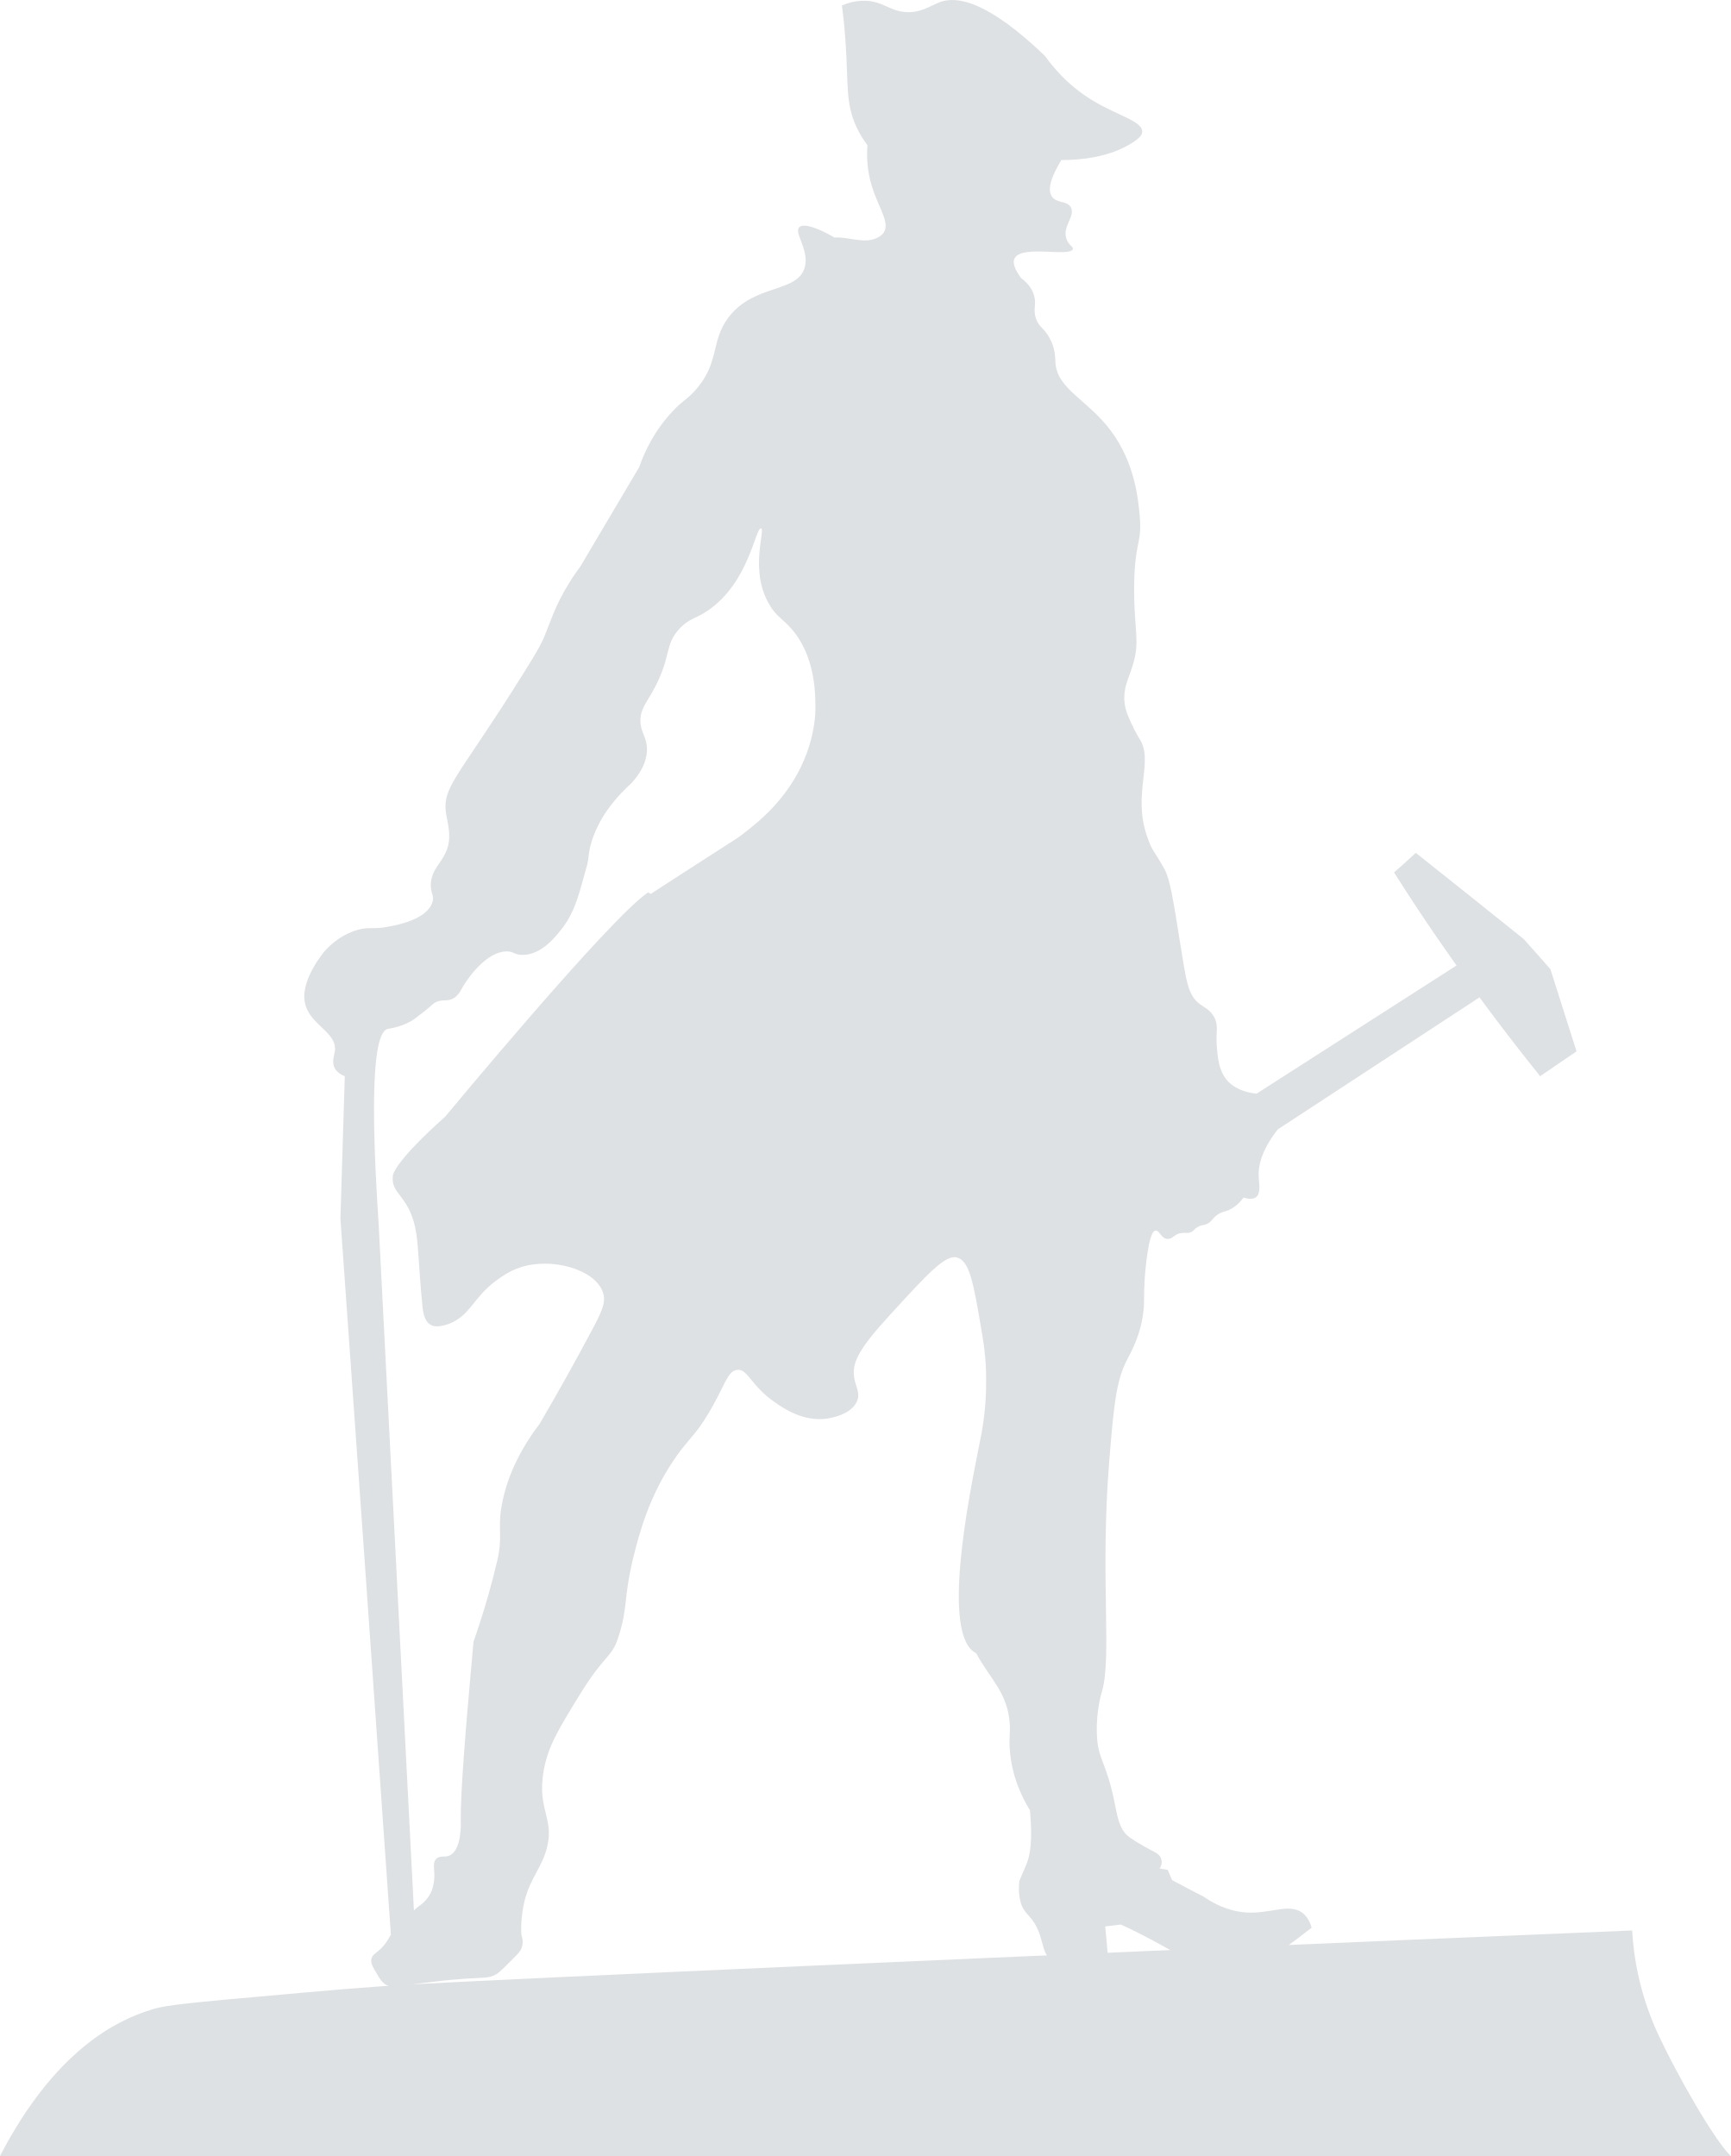
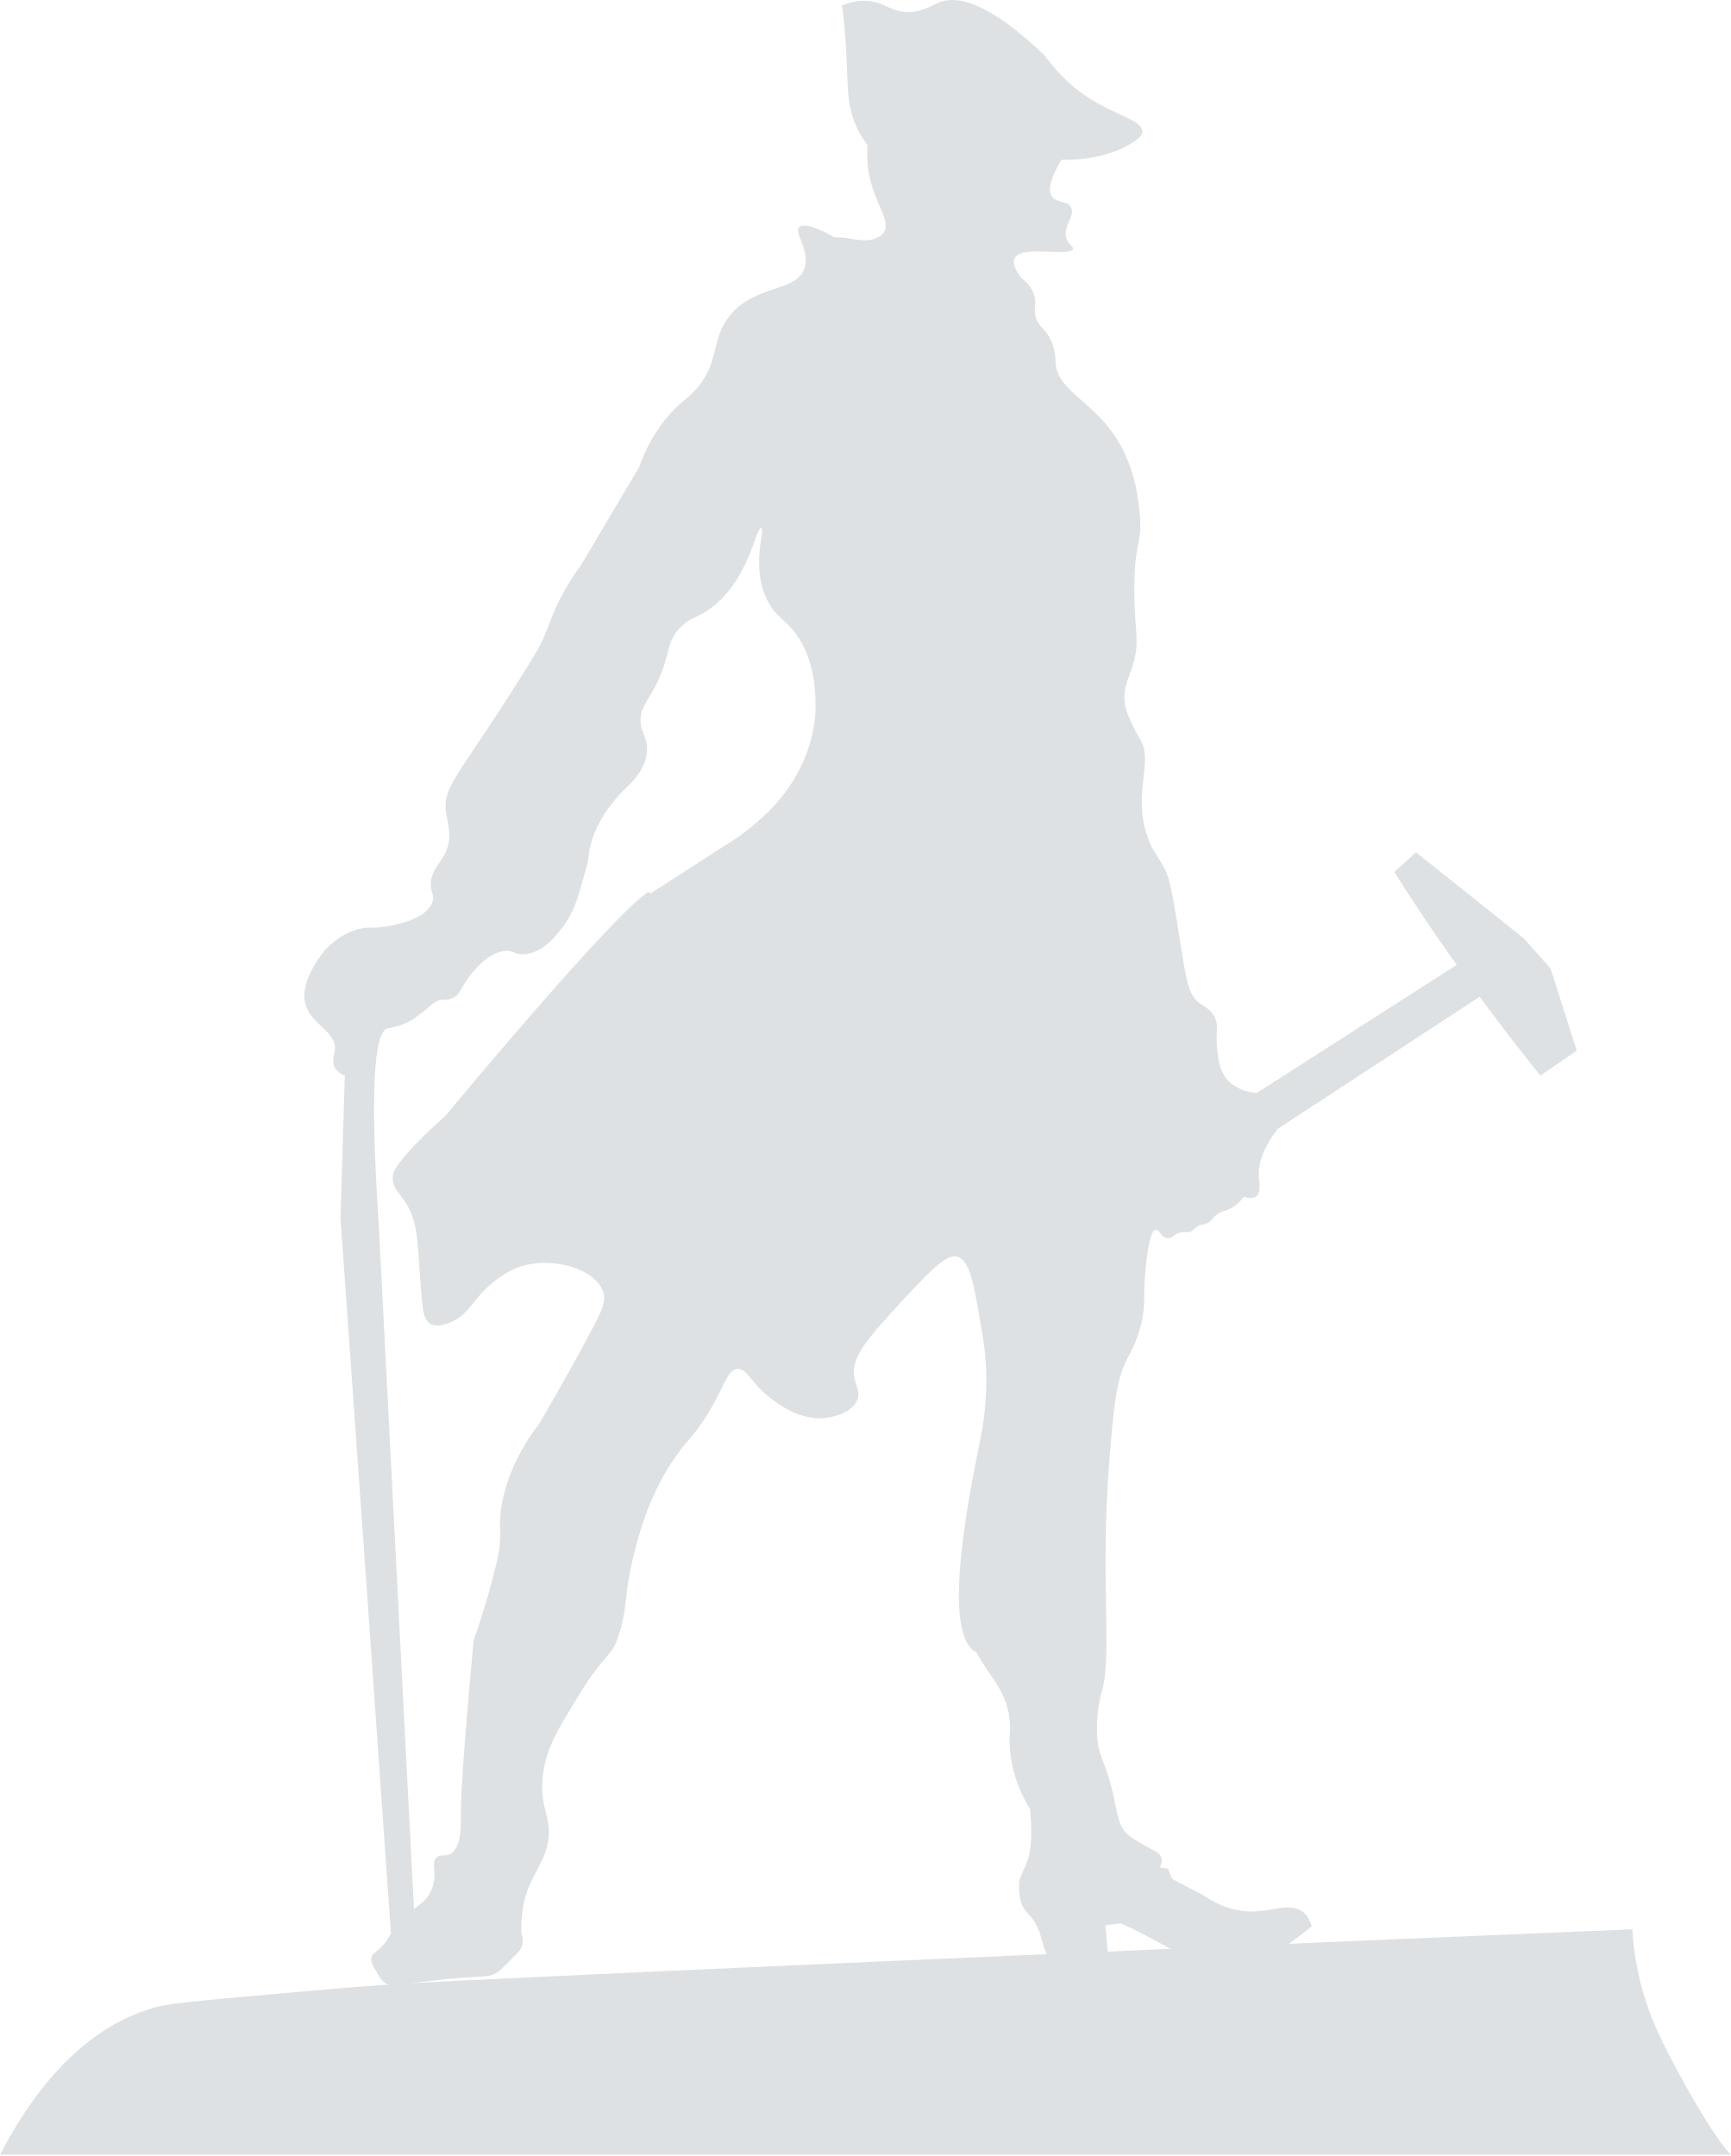
- <svg xmlns="http://www.w3.org/2000/svg" width="598" height="745" viewBox="0 0 598 745" fill="none">
+ <svg xmlns="http://www.w3.org/2000/svg" width="578" height="720" viewBox="0 0 578 720" fill="none">
  <g opacity="0.15">
-     <path d="M224.826 308.89C224.826 308.89 230.841 305.02 238.79 299.86C239.864 299.215 240.401 298.785 240.616 298.677C255.332 289.218 255.117 289.433 256.299 288.465C262.1 284.058 272.089 276.103 277.783 262.666C280.468 256.431 281.327 250.842 281.649 247.294C282.401 231.815 278.212 223.107 274.023 217.948C270.585 213.755 268.222 213.218 265.644 208.595C258.877 196.771 264.57 183.011 262.959 182.581C261.025 182.044 258.877 201.286 244.59 210.96C240.186 213.97 238.145 213.648 234.815 217.195C229.552 222.892 232.023 226.547 226.222 237.62C223.214 243.209 221.281 244.929 221.281 249.014C221.281 252.991 223.322 254.389 223.537 258.366C223.644 261.269 222.892 265.354 218.273 270.513C208.713 279.221 205.276 287.068 203.879 292.765C203.127 296.205 203.557 296.85 202.375 300.612C200.334 307.6 199.153 314.157 194.534 320.392C192.385 323.187 187.337 329.959 180.569 329.959C177.454 329.959 177.454 328.561 174.661 328.776C168.431 329.099 162.523 336.624 159.945 340.924C159.086 342.428 158.334 344.148 156.401 345.116C154.252 346.191 152.856 345.116 150.385 346.406C149.418 346.943 149.526 347.158 146.948 349.201C146.948 349.201 145.229 350.598 143.296 351.996C139.536 354.791 134.809 355.328 133.95 355.543C130.19 356.51 127.29 369.625 130.835 423.051C134.917 502.491 138.999 581.93 143.081 661.37C140.395 664.165 137.817 666.853 135.132 669.647C129.331 586.768 123.531 503.996 117.623 421.116L119.127 371.882C117.945 371.452 116.548 370.593 115.689 369.195C114.508 367.045 115.474 364.895 115.689 363.283C116.656 356.511 106.559 354.146 105.27 346.083C103.981 338.129 112.252 328.561 112.252 328.561C114.615 325.982 118.375 322.757 123.745 321.252C127.827 320.177 129.009 321.252 134.273 320.177C136.743 319.747 147.592 317.812 149.418 311.685C150.17 309.212 148.559 308.675 148.881 304.912C149.418 300.182 152.319 298.462 154.037 294.485C156.401 289.218 154.574 284.595 154.037 280.511C153.071 272.126 157.904 268.793 176.917 238.909C183.255 228.912 186.477 223.752 187.874 220.42C190.13 215.153 191.741 209.24 196.682 201.393C198.186 198.921 199.582 196.986 200.549 195.696L220.851 161.405C222.677 156.137 226.115 148.72 232.56 141.948C235.89 138.4 236.856 138.4 239.649 135.498C248.995 125.501 245.235 118.298 251.68 109.699C260.596 97.874 275.742 101.422 278.105 92.177C279.609 86.05 274.023 80.245 276.279 78.417C278.857 76.375 288.309 82.072 288.309 82.072C293.143 81.75 298.514 84.33 302.811 82.287C303.992 81.75 304.637 81.32 305.281 80.46C307.645 77.02 303.563 71.86 301.307 64.55C300.233 61.218 299.266 56.381 299.695 50.146C298.729 48.856 297.225 46.706 295.936 43.911C292.069 35.526 293.143 29.076 292.176 14.887C291.962 11.877 291.639 7.362 290.887 1.88C292.714 1.127 295.506 0.16 298.836 0.267C304.852 0.375 307.215 3.6 312.478 4.137C318.064 4.675 321.609 1.88 324.832 0.697C330.847 -1.452 341.374 0.482 361.031 19.294C366.509 26.927 372.095 31.226 376.07 33.806C385.307 39.826 394.76 41.654 394.653 45.523C394.653 46.813 393.471 47.781 391.645 49.071C383.482 54.446 373.277 55.306 366.724 55.306C361.998 63.045 362.32 66.378 363.502 67.99C365.22 70.355 368.873 69.28 370.054 71.752C371.558 74.87 366.832 78.417 368.55 82.717C369.302 84.867 370.914 85.19 370.699 86.05C369.839 88.952 353.19 84.545 350.612 89.167C349.537 90.994 351.149 93.789 352.76 96.047C354.371 97.229 356.412 99.164 357.272 102.067C358.238 105.291 356.842 106.689 357.916 110.021C358.99 113.139 360.816 113.354 362.642 116.794C364.683 120.448 364.576 123.781 364.683 125.608C365.435 134.53 375.855 138.185 383.804 148.827C392.182 160.007 393.256 172.584 393.793 178.281C394.653 188.279 391.967 186.666 391.86 203.328C391.86 218.593 394.008 221.495 391.323 230.095C389.819 234.825 388.1 237.619 388.53 242.564C388.637 243.962 388.96 245.144 389.282 246.112C391.108 250.949 393.149 254.389 393.686 255.249C398.842 263.096 391.216 273.953 396.264 288.788C398.198 294.485 398.305 293.088 402.387 300.397C404.213 303.73 405.395 310.932 407.65 325.229C409.906 339.096 410.336 343.718 414.525 346.943C416.136 348.126 418.07 348.878 419.466 351.351C421.185 354.468 420.003 356.511 420.433 361.778C420.755 365.433 421.078 369.84 423.871 373.172C424.73 374.247 427.63 377.257 434.183 377.902C457.6 362.853 481.017 347.911 504.434 332.861C507.119 336.516 509.912 340.064 512.597 343.718C488.858 359.198 465.226 374.785 441.487 390.264C435.472 398.004 434.612 403.486 434.935 407.249C435.042 408.969 435.686 412.409 433.968 413.699C432.786 414.559 430.96 414.236 429.671 413.806C427.845 416.279 426.019 417.461 424.622 418.106C422.904 418.858 422.152 418.643 420.54 419.826C418.714 421.116 418.822 422.083 416.996 422.943C415.599 423.588 415.17 423.158 413.773 424.018C412.484 424.771 412.484 425.416 411.303 425.846C410.121 426.276 409.691 425.846 408.295 426.061C405.609 426.383 405.287 428.211 403.461 428.103C401.205 428.103 400.668 425.093 399.272 425.201C396.586 425.416 395.62 441.003 395.512 441.755C395.082 449.065 395.512 449.925 394.975 453.902C393.901 461.857 390.786 467.232 389.282 470.134C385.522 477.444 384.771 486.689 383.267 504.748C380.044 544.844 384.233 572.256 380.796 584.295C380.474 585.263 378.755 591.39 378.97 598.7C379.185 608.375 382.192 607.945 385.307 623.854C386.382 629.551 387.348 632.776 390.356 634.926C393.579 637.184 397.553 639.226 397.553 639.226C399.164 640.086 400.776 640.731 401.205 642.343C401.635 643.633 401.205 644.923 400.668 645.676C401.635 645.783 402.494 645.998 403.461 646.106C403.998 647.288 404.428 648.471 404.965 649.653C408.617 651.588 412.162 653.523 415.814 655.351C421.722 659.435 426.663 660.51 430.208 660.833C438.909 661.478 445.247 657.5 449.973 660.94C451.907 662.445 452.766 664.595 453.195 666.1C451.584 667.283 450.08 668.573 448.469 669.755C446.75 671.045 444.924 672.335 442.883 673.84C439.661 676.097 438.479 676.85 436.76 677.172C435.579 677.387 434.827 677.28 432.786 677.172C429.778 677.065 431.175 677.172 424.515 677.172C416.244 677.065 412.055 676.957 410.766 676.635C407.113 675.775 406.146 674.7 398.09 670.4C393.471 667.928 389.712 666.1 387.241 665.025C385.415 665.24 383.696 665.455 381.87 665.67L382.729 675.022L380.904 677.28C380.904 677.28 364.254 677.387 363.824 677.28C359.205 675.775 361.353 668.465 355.66 662.23C354.801 661.263 353.834 660.295 353.082 658.575C351.471 654.706 352.223 649.868 352.223 649.868C352.223 649.868 354.479 644.601 354.694 644.063C355.875 641.268 356.842 636.109 355.875 625.574C352.975 620.844 349.537 613.642 348.893 604.505C348.571 600.527 349.108 599.022 348.893 595.797C348.248 584.94 342.018 580.103 337.292 571.288C325.046 565.268 334.714 517.54 338.259 499.696C339.118 495.611 340.837 487.441 340.729 476.584C340.729 468.629 339.655 462.824 338.903 458.417C336.325 443.368 335.036 435.843 330.739 434.553C326.765 433.263 320.32 440.358 307.43 454.44C297.117 465.727 294.432 470.564 295.077 475.617C295.506 479.056 297.332 481.099 296.151 484.109C294.11 489.054 286.376 490.129 285.409 490.236C277.568 491.203 271.123 486.904 268.007 484.754C259.307 478.841 258.447 472.929 254.688 473.359C251.143 473.789 250.391 479.271 244.376 489.054C240.186 495.933 238.253 496.901 234.063 502.706C224.181 516.465 220.744 530.655 219.025 537.319C215.158 553.121 217.199 554.626 213.654 565.698C211.291 573.116 209.143 571.181 200.119 585.908C192.922 597.625 189.378 603.43 187.874 611.707C185.296 626.111 192.385 628.476 188.411 640.409C186.263 646.751 181.966 650.728 180.569 660.295C180.032 663.735 180.032 666.638 180.14 668.573C180.462 669.432 180.784 670.722 180.462 672.227C180.14 673.947 179.066 675.022 177.884 676.205C174.232 679.86 172.513 681.687 171.224 682.332C168.753 683.622 167.357 683.3 160.805 683.73C158.334 683.945 154.789 684.159 150.6 684.697C146.733 685.127 143.51 685.557 141.469 685.879C136.958 686.524 135.454 686.954 133.628 685.987C132.017 685.127 131.157 683.73 129.868 681.472C128.794 679.645 127.935 678.14 128.365 676.742C128.687 675.56 129.546 675.13 130.942 673.947C132.124 672.98 133.52 671.367 134.809 668.895C139.214 665.025 141.792 660.833 144.585 658.79C148.881 655.78 149.526 652.663 149.955 650.083C150.492 646.428 149.096 643.848 150.815 642.236C152.104 641.054 153.608 641.913 155.326 641.161C159.408 639.334 159.301 630.626 159.193 629.121C159.086 619.662 160.805 597.947 163.597 567.311C167.465 556.239 170.042 546.779 171.761 539.469C173.695 531.622 172.083 527.967 173.158 521.302C174.339 513.885 177.562 503.673 186.477 491.956C193.46 480.024 199.153 469.704 203.557 461.427C207.961 453.257 209.572 450.032 208.283 446.485C205.49 438.53 190.452 434.338 179.603 437.993C175.521 439.39 172.621 441.648 171.009 442.83C163.275 448.742 162.523 454.547 155.111 457.45C151.03 458.955 149.203 458.095 148.774 457.772C146.518 456.482 146.196 453.257 145.981 451.645C144.477 436.38 144.692 429.823 143.403 423.911C140.825 412.516 134.81 412.731 135.776 405.959C135.776 405.959 136.421 401.336 153.822 385.857C153.822 385.857 210.969 316.844 223.966 308.352L224.826 308.89Z" fill="#223642" />
-     <path d="M52.42 694.369C56.072 693.294 59.617 692.542 86.686 690.177C113.863 687.704 127.505 686.522 142.758 685.662C175.843 683.835 339.762 676.417 563.943 667.065C564.372 675.235 566.198 688.564 573.073 703.291C579.625 717.266 592.199 739.303 598 745C398.09 745 200.119 745 0 745C18.798 708.774 39.959 698.132 52.527 694.369H52.42Z" fill="#223642" />
-     <path d="M481.555 301.581C484.133 299.324 486.603 297.066 489.181 294.702C501.642 304.591 513.995 314.481 526.455 324.478C529.57 327.918 532.685 331.465 535.693 334.905C538.701 344.365 541.709 353.825 544.716 363.284C540.527 366.187 536.338 368.982 532.148 371.884C522.051 359.307 511.739 345.762 501.427 331.035C494.337 321.038 487.785 311.149 481.662 301.474L481.555 301.581Z" fill="#223642" />
+     <path d="M217.306 298.34C217.306 298.34 223.121 294.602 230.804 289.619C231.842 288.996 232.361 288.581 232.569 288.477C246.793 279.34 246.585 279.548 247.727 278.613C253.334 274.357 262.989 266.673 268.492 253.695C271.088 247.674 271.918 242.275 272.23 238.848C272.956 223.898 268.907 215.488 264.858 210.504C261.536 206.455 259.252 205.936 256.76 201.471C250.219 190.051 255.722 176.761 254.164 176.346C252.295 175.827 250.219 194.411 236.41 203.755C232.153 206.663 230.181 206.351 226.962 209.777C221.875 215.28 224.263 218.81 218.656 229.504C215.749 234.903 213.88 236.564 213.88 240.51C213.88 244.351 215.853 245.701 216.06 249.542C216.164 252.346 215.437 256.291 210.973 261.275C201.732 269.684 198.41 277.264 197.06 282.766C196.334 286.089 196.749 286.712 195.607 290.346C193.634 297.094 192.492 303.428 188.028 309.449C185.951 312.149 181.071 318.69 174.53 318.69C171.519 318.69 171.519 317.34 168.82 317.548C162.798 317.859 157.088 325.127 154.596 329.28C153.765 330.734 153.039 332.395 151.17 333.329C149.093 334.367 147.744 333.329 145.356 334.575C144.421 335.094 144.525 335.302 142.033 337.275C142.033 337.275 140.372 338.624 138.503 339.974C134.869 342.673 130.301 343.193 129.47 343.4C125.836 344.335 123.033 357.001 126.459 408.602C130.405 485.329 134.35 562.056 138.295 638.783C135.7 641.482 133.208 644.078 130.612 646.777C125.006 566.728 119.399 486.783 113.689 406.734L115.142 359.182C114 358.766 112.651 357.936 111.82 356.586C110.678 354.51 111.612 352.433 111.82 350.876C112.754 344.335 102.995 342.051 101.749 334.264C100.503 326.581 108.498 317.34 108.498 317.34C110.782 314.848 114.416 311.734 119.607 310.28C123.552 309.242 124.694 310.28 129.782 309.242C132.17 308.827 142.656 306.958 144.421 301.04C145.148 298.652 143.591 298.133 143.902 294.499C144.421 289.93 147.224 288.269 148.886 284.428C151.17 279.34 149.405 274.876 148.886 270.93C147.951 262.832 152.623 259.613 171 230.75C177.126 221.094 180.241 216.111 181.59 212.892C183.771 207.805 185.328 202.094 190.104 194.515C191.558 192.127 192.907 190.258 193.842 189.012L213.465 155.892C215.23 150.805 218.552 143.641 224.782 137.1C228 133.674 228.935 133.674 231.634 130.87C240.667 121.215 237.033 114.258 243.263 105.952C251.88 94.531 266.519 97.958 268.804 89.029C270.257 83.111 264.858 77.504 267.038 75.739C269.53 73.766 278.667 79.269 278.667 79.269C283.339 78.958 288.53 81.45 292.683 79.477C293.825 78.958 294.448 78.542 295.071 77.712C297.355 74.389 293.41 69.406 291.23 62.346C290.192 59.127 289.257 54.455 289.672 48.433C288.738 47.187 287.284 45.111 286.039 42.411C282.301 34.313 283.339 28.083 282.405 14.379C282.197 11.471 281.886 7.111 281.159 1.816C282.924 1.089 285.623 0.154 288.842 0.258C294.656 0.362 296.94 3.477 302.027 3.996C307.426 4.515 310.853 1.816 313.968 0.674C319.782 -1.403 329.957 0.466 348.957 18.635C354.252 26.007 359.65 30.16 363.492 32.652C372.421 38.466 381.558 40.231 381.454 43.969C381.454 45.215 380.312 46.149 378.547 47.395C370.656 52.586 360.793 53.417 354.459 53.417C349.891 60.892 350.202 64.111 351.344 65.668C353.006 67.952 356.536 66.914 357.678 69.302C359.131 72.313 354.563 75.739 356.224 79.892C356.951 81.969 358.508 82.28 358.301 83.111C357.47 85.914 341.377 81.657 338.886 86.122C337.847 87.887 339.404 90.586 340.962 92.766C342.519 93.909 344.492 95.777 345.323 98.581C346.257 101.695 344.907 103.045 345.946 106.264C346.984 109.275 348.749 109.482 350.514 112.805C352.487 116.335 352.383 119.553 352.487 121.318C353.213 129.936 363.284 133.466 370.967 143.745C379.066 154.542 380.104 166.69 380.623 172.193C381.454 181.848 378.858 180.291 378.754 196.384C378.754 211.127 380.831 213.93 378.235 222.236C376.782 226.805 375.12 229.504 375.536 234.28C375.64 235.63 375.951 236.772 376.263 237.706C378.028 242.378 380 245.701 380.519 246.531C385.503 254.111 378.131 264.597 383.011 278.925C384.88 284.428 384.984 283.078 388.929 290.138C390.694 293.357 391.836 300.313 394.017 314.122C396.197 327.515 396.612 331.979 400.661 335.094C402.219 336.236 404.088 336.963 405.437 339.351C407.099 342.362 405.957 344.335 406.372 349.422C406.683 352.952 406.995 357.209 409.694 360.428C410.525 361.466 413.328 364.373 419.661 364.996C442.295 350.46 464.929 336.029 487.563 321.493C490.159 325.023 492.858 328.449 495.454 331.979C472.508 346.93 449.667 361.985 426.721 376.936C420.907 384.411 420.077 389.706 420.388 393.34C420.492 395.001 421.115 398.324 419.454 399.57C418.312 400.4 416.547 400.089 415.301 399.673C413.536 402.061 411.771 403.203 410.421 403.826C408.76 404.553 408.033 404.346 406.475 405.488C404.71 406.734 404.814 407.668 403.049 408.499C401.7 409.122 401.284 408.706 399.935 409.537C398.689 410.264 398.689 410.887 397.547 411.302C396.405 411.717 395.989 411.302 394.64 411.51C392.044 411.821 391.732 413.586 389.967 413.482C387.787 413.482 387.268 410.575 385.918 410.679C383.323 410.887 382.388 425.941 382.284 426.668C381.869 433.728 382.284 434.559 381.765 438.4C380.727 446.083 377.716 451.275 376.263 454.078C372.629 461.138 371.902 470.067 370.448 487.509C367.334 526.236 371.383 552.712 368.06 564.34C367.749 565.274 366.088 571.193 366.295 578.253C366.503 587.597 369.41 587.182 372.421 602.548C373.459 608.05 374.393 611.165 377.301 613.242C380.415 615.422 384.257 617.395 384.257 617.395C385.814 618.225 387.372 618.848 387.787 620.406C388.202 621.652 387.787 622.897 387.268 623.624C388.203 623.728 389.033 623.936 389.967 624.039C390.486 625.182 390.902 626.324 391.421 627.466C394.951 629.335 398.377 631.203 401.907 632.968C407.618 636.914 412.394 637.952 415.82 638.263C424.23 638.886 430.355 635.045 434.924 638.367C436.793 639.821 437.623 641.897 438.038 643.351C436.481 644.493 435.027 645.739 433.47 646.881C431.809 648.127 430.044 649.373 428.071 650.826C424.956 653.007 423.814 653.733 422.153 654.045C421.011 654.253 420.284 654.149 418.312 654.045C415.405 653.941 416.754 654.045 410.317 654.045C402.323 653.941 398.274 653.837 397.028 653.526C393.498 652.695 392.563 651.657 384.776 647.504C380.312 645.116 376.678 643.351 374.29 642.313C372.525 642.52 370.864 642.728 369.099 642.936L369.929 651.968L368.164 654.149C368.164 654.149 352.071 654.253 351.656 654.149C347.191 652.695 349.268 645.635 343.765 639.613C342.935 638.679 342 637.744 341.273 636.083C339.716 632.345 340.443 627.673 340.443 627.673C340.443 627.673 342.623 622.586 342.831 622.067C343.973 619.367 344.907 614.384 343.973 604.209C341.17 599.641 337.847 592.684 337.224 583.859C336.913 580.018 337.432 578.564 337.224 575.449C336.601 564.963 330.579 560.291 326.011 551.777C314.175 545.963 323.519 499.865 326.946 482.63C327.776 478.684 329.437 470.794 329.333 460.307C329.333 452.624 328.295 447.018 327.569 442.761C325.077 428.225 323.831 420.958 319.678 419.712C315.836 418.466 309.607 425.318 297.148 438.919C287.18 449.821 284.585 454.493 285.208 459.373C285.623 462.695 287.388 464.668 286.246 467.575C284.273 472.351 276.798 473.389 275.864 473.493C268.284 474.428 262.055 470.275 259.044 468.198C250.634 462.488 249.804 456.777 246.17 457.193C242.744 457.608 242.017 462.903 236.203 472.351C232.153 478.996 230.284 479.93 226.235 485.537C216.683 498.826 213.361 512.531 211.7 518.968C207.962 534.231 209.935 535.684 206.509 546.378C204.224 553.542 202.148 551.673 193.426 565.897C186.47 577.214 183.044 582.821 181.59 590.815C179.099 604.728 185.951 607.012 182.11 618.537C180.033 624.662 175.88 628.504 174.53 637.744C174.011 641.067 174.011 643.87 174.115 645.739C174.426 646.57 174.738 647.815 174.426 649.269C174.115 650.93 173.077 651.968 171.935 653.11C168.405 656.641 166.743 658.406 165.497 659.029C163.11 660.274 161.76 659.963 155.426 660.378C153.038 660.586 149.612 660.794 145.563 661.313C141.825 661.728 138.711 662.143 136.738 662.455C132.377 663.078 130.924 663.493 129.159 662.559C127.601 661.728 126.771 660.378 125.525 658.198C124.487 656.433 123.656 654.979 124.071 653.63C124.383 652.488 125.213 652.072 126.563 650.93C127.705 649.996 129.055 648.438 130.301 646.05C134.558 642.313 137.049 638.264 139.749 636.291C143.902 633.384 144.525 630.373 144.94 627.881C145.459 624.351 144.11 621.859 145.771 620.302C147.017 619.16 148.47 619.99 150.131 619.264C154.077 617.499 153.973 609.089 153.869 607.635C153.765 598.498 155.427 577.526 158.126 547.936C161.864 537.242 164.355 528.105 166.017 521.045C167.885 513.466 166.328 509.936 167.366 503.499C168.508 496.335 171.623 486.471 180.241 475.154C186.989 463.63 192.492 453.663 196.749 445.668C201.006 437.777 202.563 434.663 201.317 431.236C198.618 423.553 184.082 419.504 173.596 423.034C169.65 424.384 166.847 426.564 165.29 427.706C157.815 433.417 157.088 439.023 149.924 441.826C145.978 443.28 144.213 442.449 143.798 442.138C141.618 440.892 141.306 437.777 141.099 436.22C139.645 421.477 139.853 415.143 138.607 409.433C136.115 398.428 130.301 398.635 131.235 392.094C131.235 392.094 131.858 387.63 148.678 372.679C148.678 372.679 203.913 306.023 216.476 297.821L217.306 298.34Z" fill="#223642" />
+     <path d="M50.666 670.655C54.197 669.616 57.623 668.89 83.787 666.605C110.055 664.217 123.24 663.075 137.983 662.245C169.962 660.48 328.399 653.316 545.082 644.283C545.497 652.174 547.262 665.048 553.907 679.272C560.24 692.769 572.393 714.053 578 719.556C384.776 719.556 193.426 719.556 0 719.556C18.169 684.567 38.623 674.288 50.77 670.655H50.666Z" fill="#223642" />
+     <path d="M465.449 291.281C467.941 289.101 470.329 286.921 472.821 284.637C484.864 294.189 496.804 303.741 508.848 313.396C511.859 316.719 514.87 320.145 517.777 323.467C520.684 332.604 523.591 341.741 526.498 350.877C522.449 353.68 518.4 356.38 514.351 359.183C504.591 347.036 494.624 333.954 484.657 319.73C477.804 310.074 471.471 300.522 465.553 291.178L465.449 291.281Z" fill="#223642" />
  </g>
</svg>
